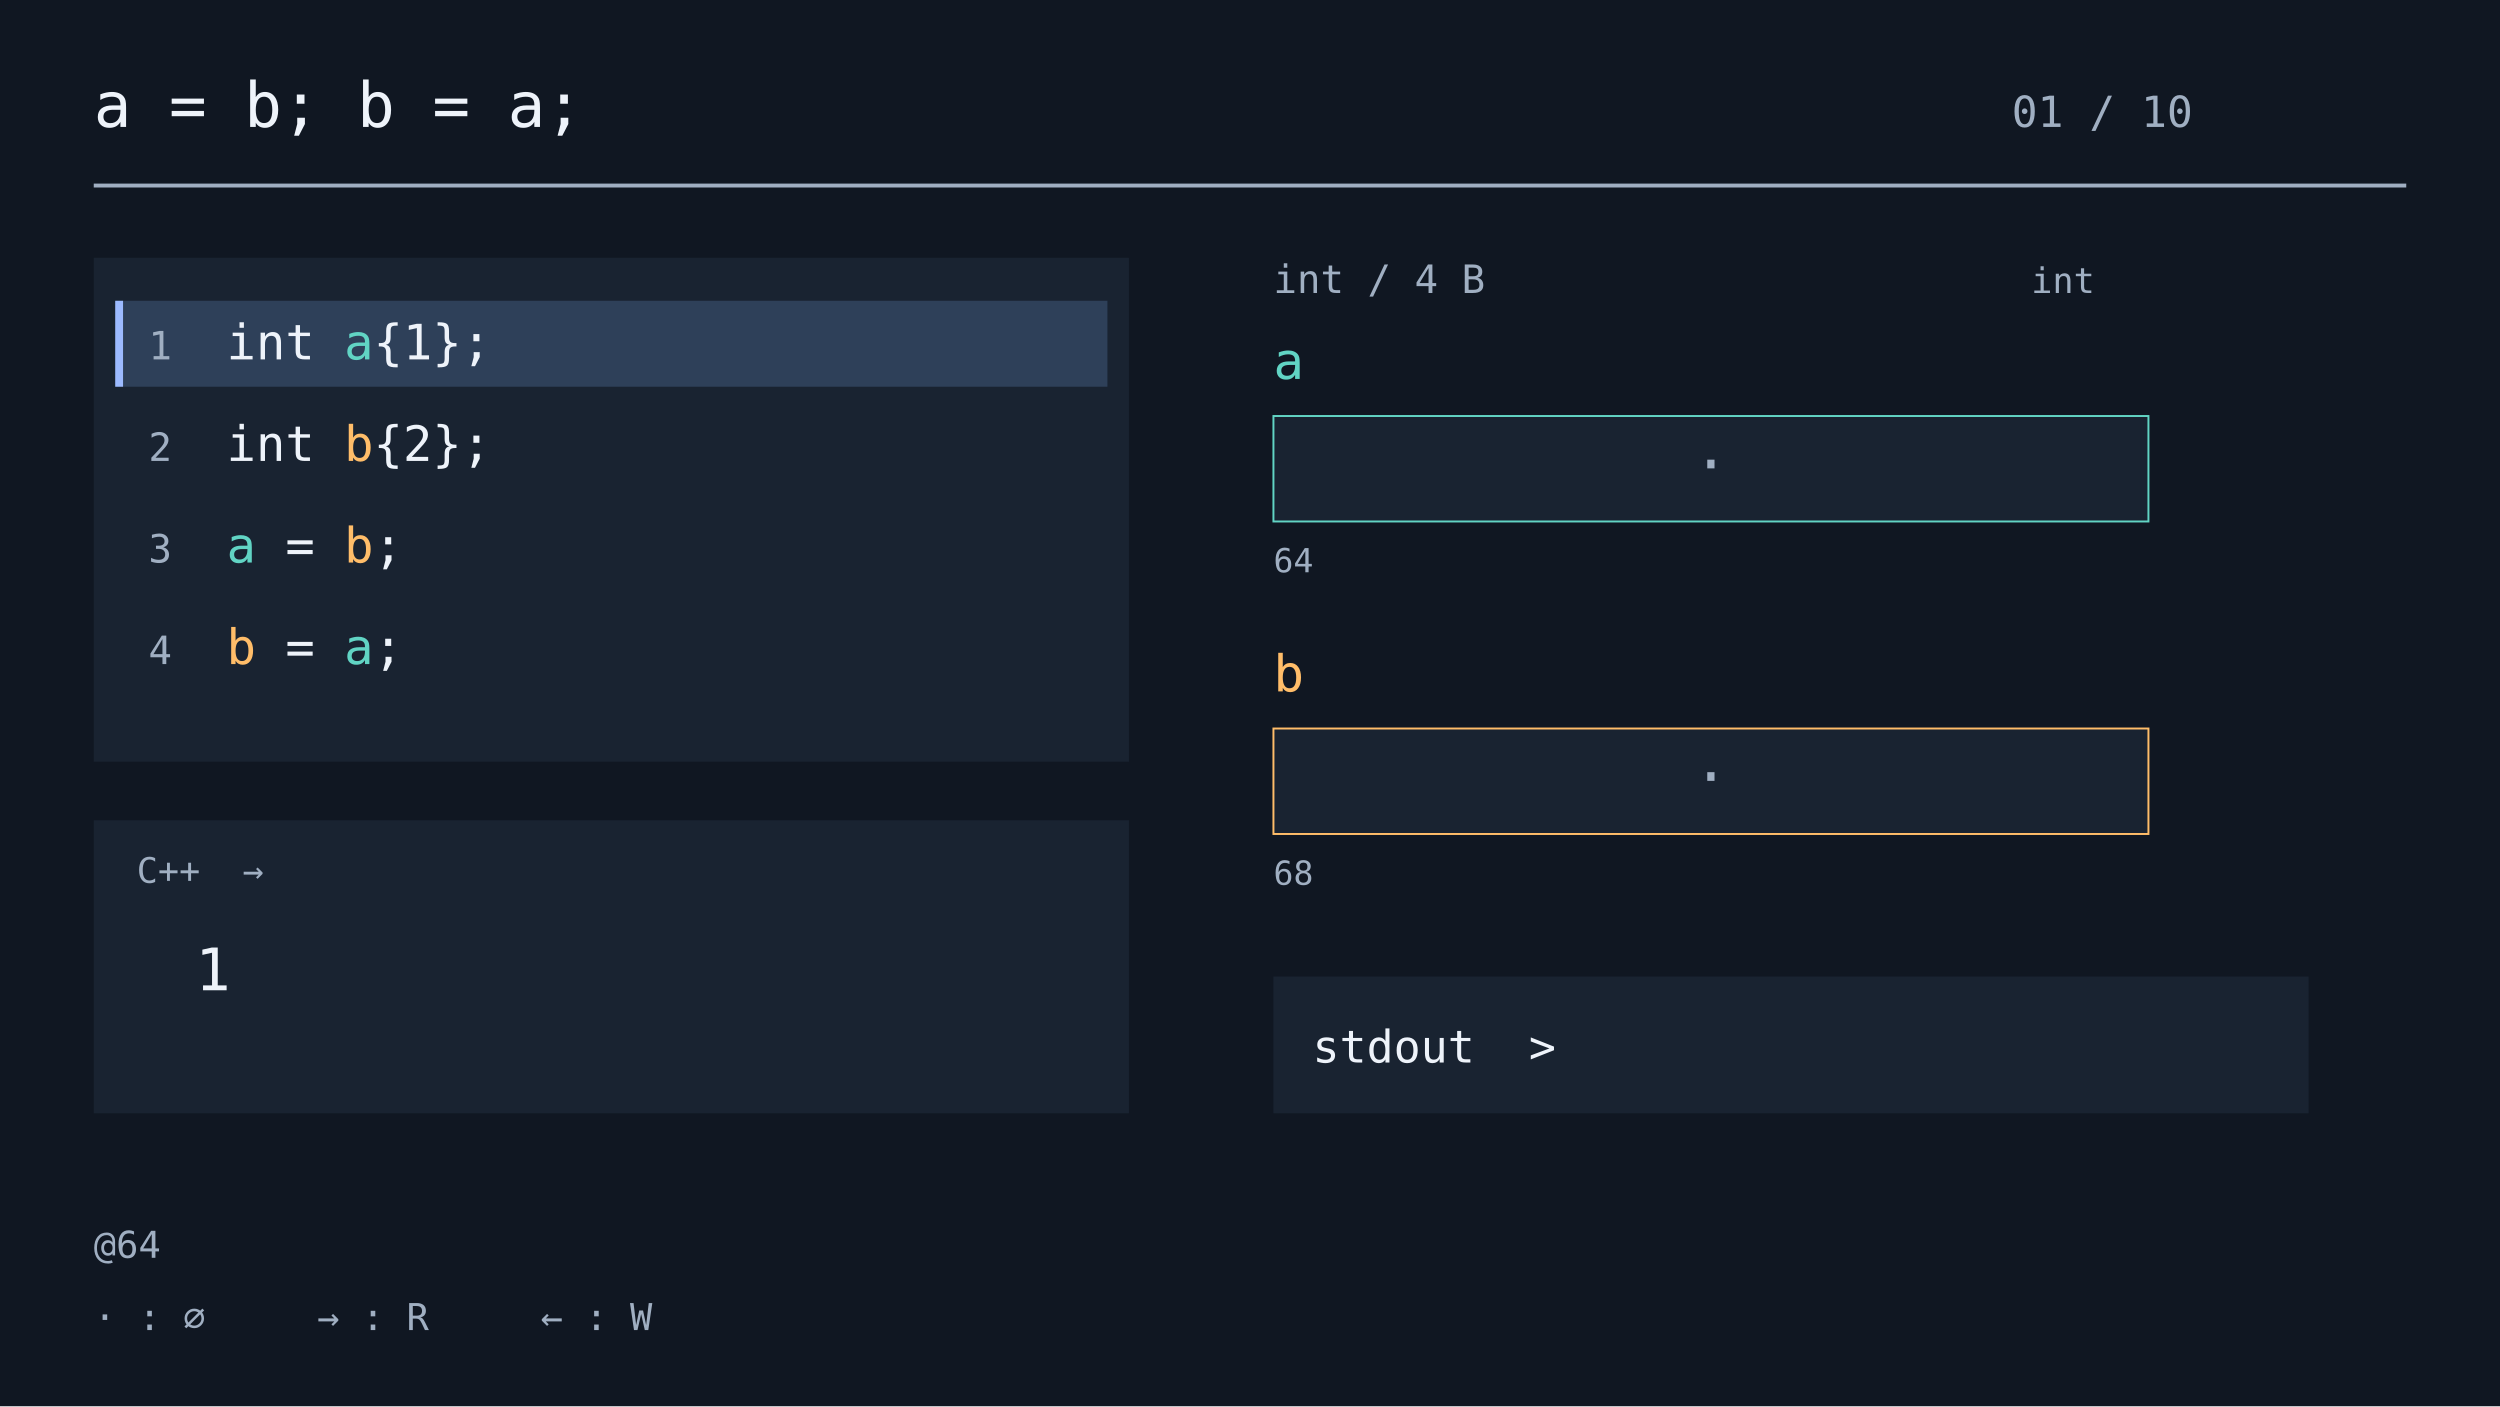
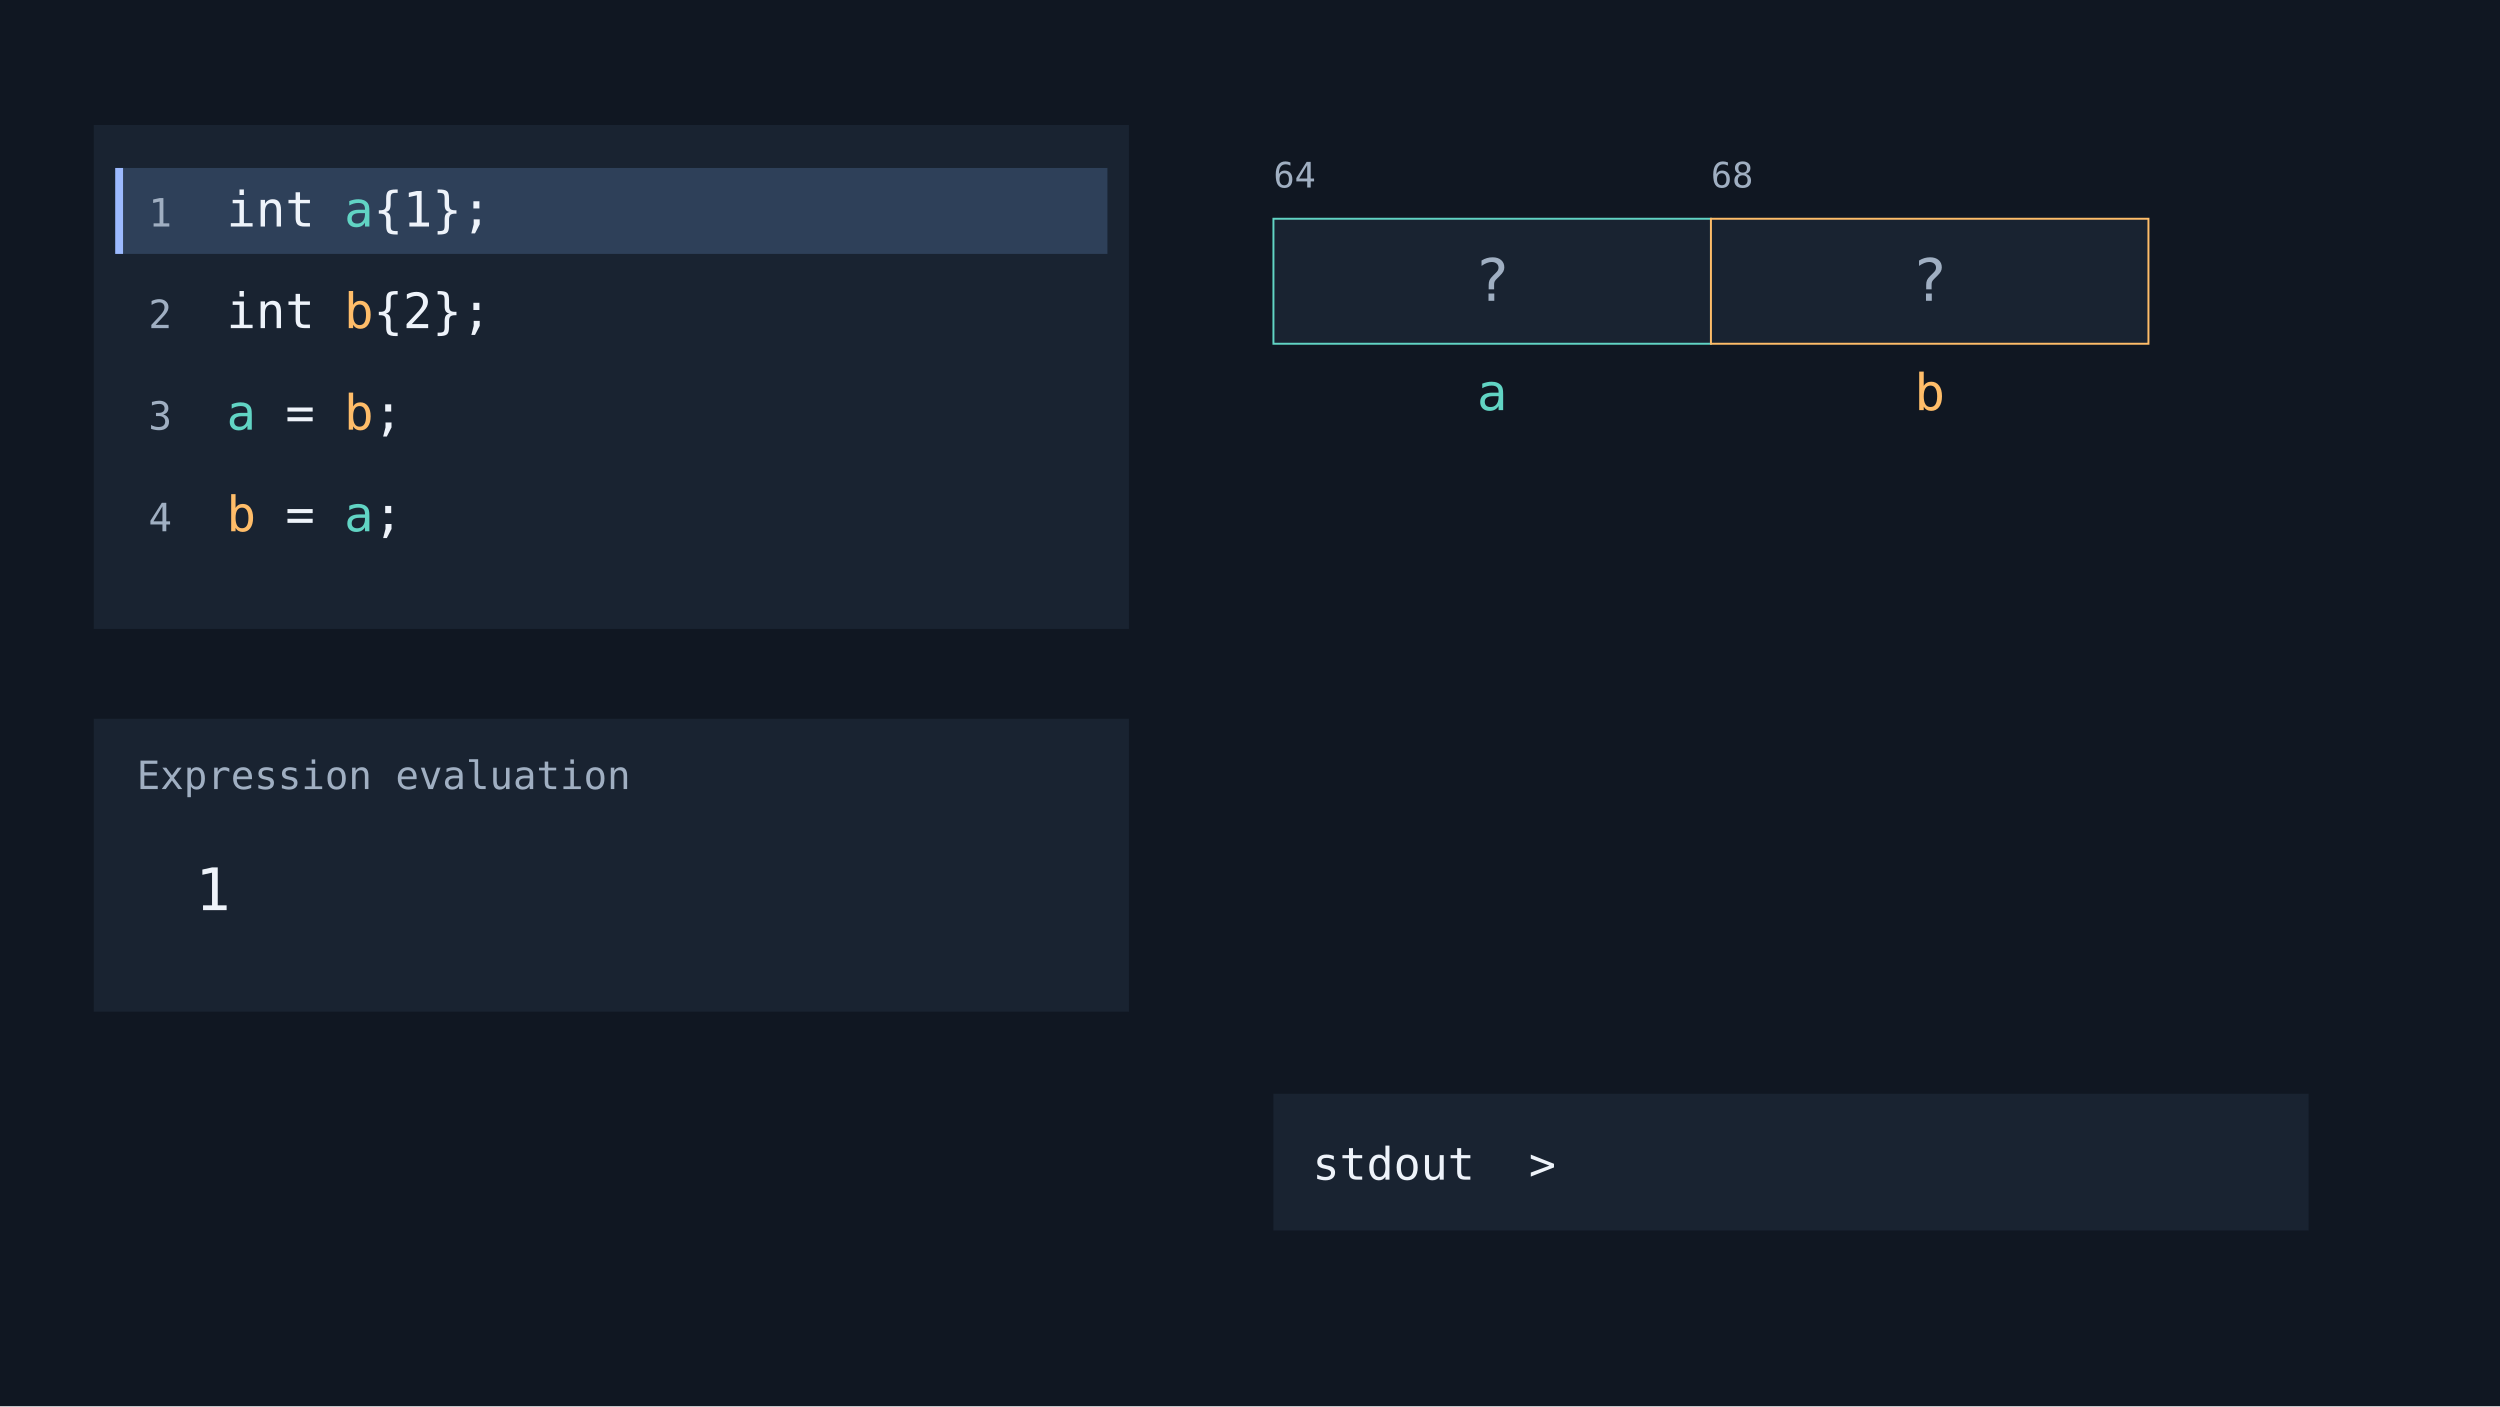
<svg xmlns="http://www.w3.org/2000/svg" viewBox="0 0 1280 720" width="1280" height="720" role="img">
  <rect x="0" y="0" width="1280" height="720" fill="#101722" stroke="none" stroke-width="1" />
-   <text x="48" y="65" font-family="DejaVu Sans Mono,monospace" font-size="32" fill="#eef3fa" xml:space="preserve">a = b; b = a;</text>
-   <text x="1030" y="65" font-family="DejaVu Sans Mono,monospace" font-size="22" fill="#a0afc2" xml:space="preserve">01 / 10</text>
-   <line x1="48" y1="95" x2="1232" y2="95" stroke="#a0afc2" stroke-width="2" />
-   <rect x="48" y="132" width="530" height="258" fill="#192331" stroke="none" stroke-width="1" />
-   <rect x="48" y="420" width="530" height="150" fill="#192331" stroke="none" stroke-width="1" />
-   <text x="70" y="452" font-family="DejaVu Sans Mono,monospace" font-size="18" fill="#a0afc2" xml:space="preserve">C++  →</text>
-   <text x="100" y="507" font-family="DejaVu Sans Mono,monospace" font-size="30" fill="#eef3fa" xml:space="preserve">1</text>
-   <text x="652" y="150" font-family="DejaVu Sans Mono,monospace" font-size="20" fill="#a0afc2" xml:space="preserve">int / 4 B</text>
-   <text x="1040" y="150" font-family="DejaVu Sans Mono,monospace" font-size="18" fill="#a0afc2" xml:space="preserve">int</text>
-   <rect x="59" y="154" width="508" height="44" fill="#2e4059" stroke="none" stroke-width="1" />
-   <rect x="59" y="154" width="4" height="44" fill="#9cbaff" stroke="none" stroke-width="1" />
-   <text x="76" y="184" font-family="DejaVu Sans Mono,monospace" font-size="20" fill="#a0afc2" xml:space="preserve">1</text>
-   <text x="116" y="184" font-family="DejaVu Sans Mono,monospace" font-size="25" fill="#eef3fa" xml:space="preserve" />
-   <text x="116.0" y="184" font-family="DejaVu Sans Mono,monospace" font-size="25" fill="#eef3fa" xml:space="preserve">int</text>
-   <text x="161.15" y="184" font-family="DejaVu Sans Mono,monospace" font-size="25" fill="#eef3fa" xml:space="preserve"> </text>
-   <text x="176.2" y="184" font-family="DejaVu Sans Mono,monospace" font-size="25" fill="#61d4c4" xml:space="preserve">a</text>
-   <text x="191.25" y="184" font-family="DejaVu Sans Mono,monospace" font-size="25" fill="#eef3fa" xml:space="preserve">{1};</text>
-   <text x="76" y="236" font-family="DejaVu Sans Mono,monospace" font-size="20" fill="#a0afc2" xml:space="preserve">2</text>
-   <text x="116" y="236" font-family="DejaVu Sans Mono,monospace" font-size="25" fill="#eef3fa" xml:space="preserve" />
-   <text x="116.0" y="236" font-family="DejaVu Sans Mono,monospace" font-size="25" fill="#eef3fa" xml:space="preserve">int</text>
-   <text x="161.15" y="236" font-family="DejaVu Sans Mono,monospace" font-size="25" fill="#eef3fa" xml:space="preserve"> </text>
-   <text x="176.2" y="236" font-family="DejaVu Sans Mono,monospace" font-size="25" fill="#ffbd69" xml:space="preserve">b</text>
-   <text x="191.25" y="236" font-family="DejaVu Sans Mono,monospace" font-size="25" fill="#eef3fa" xml:space="preserve">{2};</text>
-   <text x="76" y="288" font-family="DejaVu Sans Mono,monospace" font-size="20" fill="#a0afc2" xml:space="preserve">3</text>
-   <text x="116" y="288" font-family="DejaVu Sans Mono,monospace" font-size="25" fill="#eef3fa" xml:space="preserve" />
-   <text x="116.0" y="288" font-family="DejaVu Sans Mono,monospace" font-size="25" fill="#61d4c4" xml:space="preserve">a</text>
-   <text x="131.05" y="288" font-family="DejaVu Sans Mono,monospace" font-size="25" fill="#eef3fa" xml:space="preserve"> = </text>
-   <text x="176.2" y="288" font-family="DejaVu Sans Mono,monospace" font-size="25" fill="#ffbd69" xml:space="preserve">b</text>
-   <text x="191.25" y="288" font-family="DejaVu Sans Mono,monospace" font-size="25" fill="#eef3fa" xml:space="preserve">;</text>
-   <text x="76" y="340" font-family="DejaVu Sans Mono,monospace" font-size="20" fill="#a0afc2" xml:space="preserve">4</text>
-   <text x="116" y="340" font-family="DejaVu Sans Mono,monospace" font-size="25" fill="#eef3fa" xml:space="preserve" />
-   <text x="116.0" y="340" font-family="DejaVu Sans Mono,monospace" font-size="25" fill="#ffbd69" xml:space="preserve">b</text>
-   <text x="131.05" y="340" font-family="DejaVu Sans Mono,monospace" font-size="25" fill="#eef3fa" xml:space="preserve"> = </text>
-   <text x="176.2" y="340" font-family="DejaVu Sans Mono,monospace" font-size="25" fill="#61d4c4" xml:space="preserve">a</text>
-   <text x="191.25" y="340" font-family="DejaVu Sans Mono,monospace" font-size="25" fill="#eef3fa" xml:space="preserve">;</text>
-   <text x="652" y="194" font-family="DejaVu Sans Mono,monospace" font-size="26" fill="#61d4c4" xml:space="preserve">a</text>
-   <rect x="652" y="213" width="448" height="54" fill="#192331" stroke="#61d4c4" stroke-width="1" />
-   <text x="866.97" y="248" font-family="DejaVu Sans Mono,monospace" font-size="30" fill="#a0afc2" xml:space="preserve">·</text>
-   <text x="652" y="293" font-family="DejaVu Sans Mono,monospace" font-size="17" fill="#a0afc2" xml:space="preserve">64</text>
-   <text x="652" y="354" font-family="DejaVu Sans Mono,monospace" font-size="26" fill="#ffbd69" xml:space="preserve">b</text>
-   <rect x="652" y="373" width="448" height="54" fill="#192331" stroke="#ffbd69" stroke-width="1" />
-   <text x="866.97" y="408" font-family="DejaVu Sans Mono,monospace" font-size="30" fill="#a0afc2" xml:space="preserve">·</text>
-   <text x="652" y="453" font-family="DejaVu Sans Mono,monospace" font-size="17" fill="#a0afc2" xml:space="preserve">68</text>
-   <rect x="652" y="500" width="530" height="70" fill="#192331" stroke="none" stroke-width="1" />
-   <text x="672" y="544" font-family="DejaVu Sans Mono,monospace" font-size="23" fill="#eef3fa" xml:space="preserve">stdout  &gt; </text>
-   <text x="48" y="644" font-family="DejaVu Sans Mono,monospace" font-size="19" fill="#a0afc2" xml:space="preserve">@64</text>
-   <text x="48" y="681" font-family="DejaVu Sans Mono,monospace" font-size="19" fill="#a0afc2" xml:space="preserve">· : ∅     → : R     ← : W</text>
+   <rect x="48" y="64" width="530" height="258" fill="#192331" stroke="none" stroke-width="1" />
+   <rect x="48" y="368" width="530" height="150" fill="#192331" stroke="none" stroke-width="1" />
+   <text x="70" y="404" font-family="DejaVu Sans Mono,monospace" font-size="20" fill="#a0afc2" xml:space="preserve">Expression evaluation</text>
+   <text x="100" y="466" font-family="DejaVu Sans Mono,monospace" font-size="30" fill="#eef3fa" xml:space="preserve">1</text>
+   <rect x="59" y="86" width="508" height="44" fill="#2e4059" stroke="none" stroke-width="1" />
+   <rect x="59" y="86" width="4" height="44" fill="#9cbaff" stroke="none" stroke-width="1" />
+   <text x="76" y="116" font-family="DejaVu Sans Mono,monospace" font-size="20" fill="#a0afc2" xml:space="preserve">1</text>
+   <text x="116" y="116" font-family="DejaVu Sans Mono,monospace" font-size="25" fill="#eef3fa" xml:space="preserve" />
+   <text x="116.0" y="116" font-family="DejaVu Sans Mono,monospace" font-size="25" fill="#eef3fa" xml:space="preserve">int</text>
+   <text x="161.15" y="116" font-family="DejaVu Sans Mono,monospace" font-size="25" fill="#eef3fa" xml:space="preserve"> </text>
+   <text x="176.2" y="116" font-family="DejaVu Sans Mono,monospace" font-size="25" fill="#61d4c4" xml:space="preserve">a</text>
+   <text x="191.25" y="116" font-family="DejaVu Sans Mono,monospace" font-size="25" fill="#eef3fa" xml:space="preserve">{1};</text>
+   <text x="76" y="168" font-family="DejaVu Sans Mono,monospace" font-size="20" fill="#a0afc2" xml:space="preserve">2</text>
+   <text x="116" y="168" font-family="DejaVu Sans Mono,monospace" font-size="25" fill="#eef3fa" xml:space="preserve" />
+   <text x="116.0" y="168" font-family="DejaVu Sans Mono,monospace" font-size="25" fill="#eef3fa" xml:space="preserve">int</text>
+   <text x="161.15" y="168" font-family="DejaVu Sans Mono,monospace" font-size="25" fill="#eef3fa" xml:space="preserve"> </text>
+   <text x="176.2" y="168" font-family="DejaVu Sans Mono,monospace" font-size="25" fill="#ffbd69" xml:space="preserve">b</text>
+   <text x="191.25" y="168" font-family="DejaVu Sans Mono,monospace" font-size="25" fill="#eef3fa" xml:space="preserve">{2};</text>
+   <text x="76" y="220" font-family="DejaVu Sans Mono,monospace" font-size="20" fill="#a0afc2" xml:space="preserve">3</text>
+   <text x="116" y="220" font-family="DejaVu Sans Mono,monospace" font-size="25" fill="#eef3fa" xml:space="preserve" />
+   <text x="116.0" y="220" font-family="DejaVu Sans Mono,monospace" font-size="25" fill="#61d4c4" xml:space="preserve">a</text>
+   <text x="131.05" y="220" font-family="DejaVu Sans Mono,monospace" font-size="25" fill="#eef3fa" xml:space="preserve"> = </text>
+   <text x="176.2" y="220" font-family="DejaVu Sans Mono,monospace" font-size="25" fill="#ffbd69" xml:space="preserve">b</text>
+   <text x="191.25" y="220" font-family="DejaVu Sans Mono,monospace" font-size="25" fill="#eef3fa" xml:space="preserve">;</text>
+   <text x="76" y="272" font-family="DejaVu Sans Mono,monospace" font-size="20" fill="#a0afc2" xml:space="preserve">4</text>
+   <text x="116" y="272" font-family="DejaVu Sans Mono,monospace" font-size="25" fill="#eef3fa" xml:space="preserve" />
+   <text x="116.0" y="272" font-family="DejaVu Sans Mono,monospace" font-size="25" fill="#ffbd69" xml:space="preserve">b</text>
+   <text x="131.05" y="272" font-family="DejaVu Sans Mono,monospace" font-size="25" fill="#eef3fa" xml:space="preserve"> = </text>
+   <text x="176.2" y="272" font-family="DejaVu Sans Mono,monospace" font-size="25" fill="#61d4c4" xml:space="preserve">a</text>
+   <text x="191.25" y="272" font-family="DejaVu Sans Mono,monospace" font-size="25" fill="#eef3fa" xml:space="preserve">;</text>
+   <text x="652" y="96" font-family="DejaVu Sans Mono,monospace" font-size="18" fill="#a0afc2" xml:space="preserve">64</text>
+   <text x="756.174" y="210" font-family="DejaVu Sans Mono,monospace" font-size="26" fill="#61d4c4" xml:space="preserve">a</text>
+   <rect x="652" y="112" width="224.0" height="64" fill="#192331" stroke="#61d4c4" stroke-width="1" />
+   <text x="754.97" y="154" font-family="DejaVu Sans Mono,monospace" font-size="30" fill="#a0afc2" xml:space="preserve">?</text>
+   <text x="876.0" y="96" font-family="DejaVu Sans Mono,monospace" font-size="18" fill="#a0afc2" xml:space="preserve">68</text>
+   <text x="980.174" y="210" font-family="DejaVu Sans Mono,monospace" font-size="26" fill="#ffbd69" xml:space="preserve">b</text>
+   <rect x="876.0" y="112" width="224.0" height="64" fill="#192331" stroke="#ffbd69" stroke-width="1" />
+   <text x="978.97" y="154" font-family="DejaVu Sans Mono,monospace" font-size="30" fill="#a0afc2" xml:space="preserve">?</text>
+   <rect x="652" y="560" width="530" height="70" fill="#192331" stroke="none" stroke-width="1" />
+   <text x="672" y="604" font-family="DejaVu Sans Mono,monospace" font-size="23" fill="#eef3fa" xml:space="preserve">stdout  &gt; </text>
</svg>
